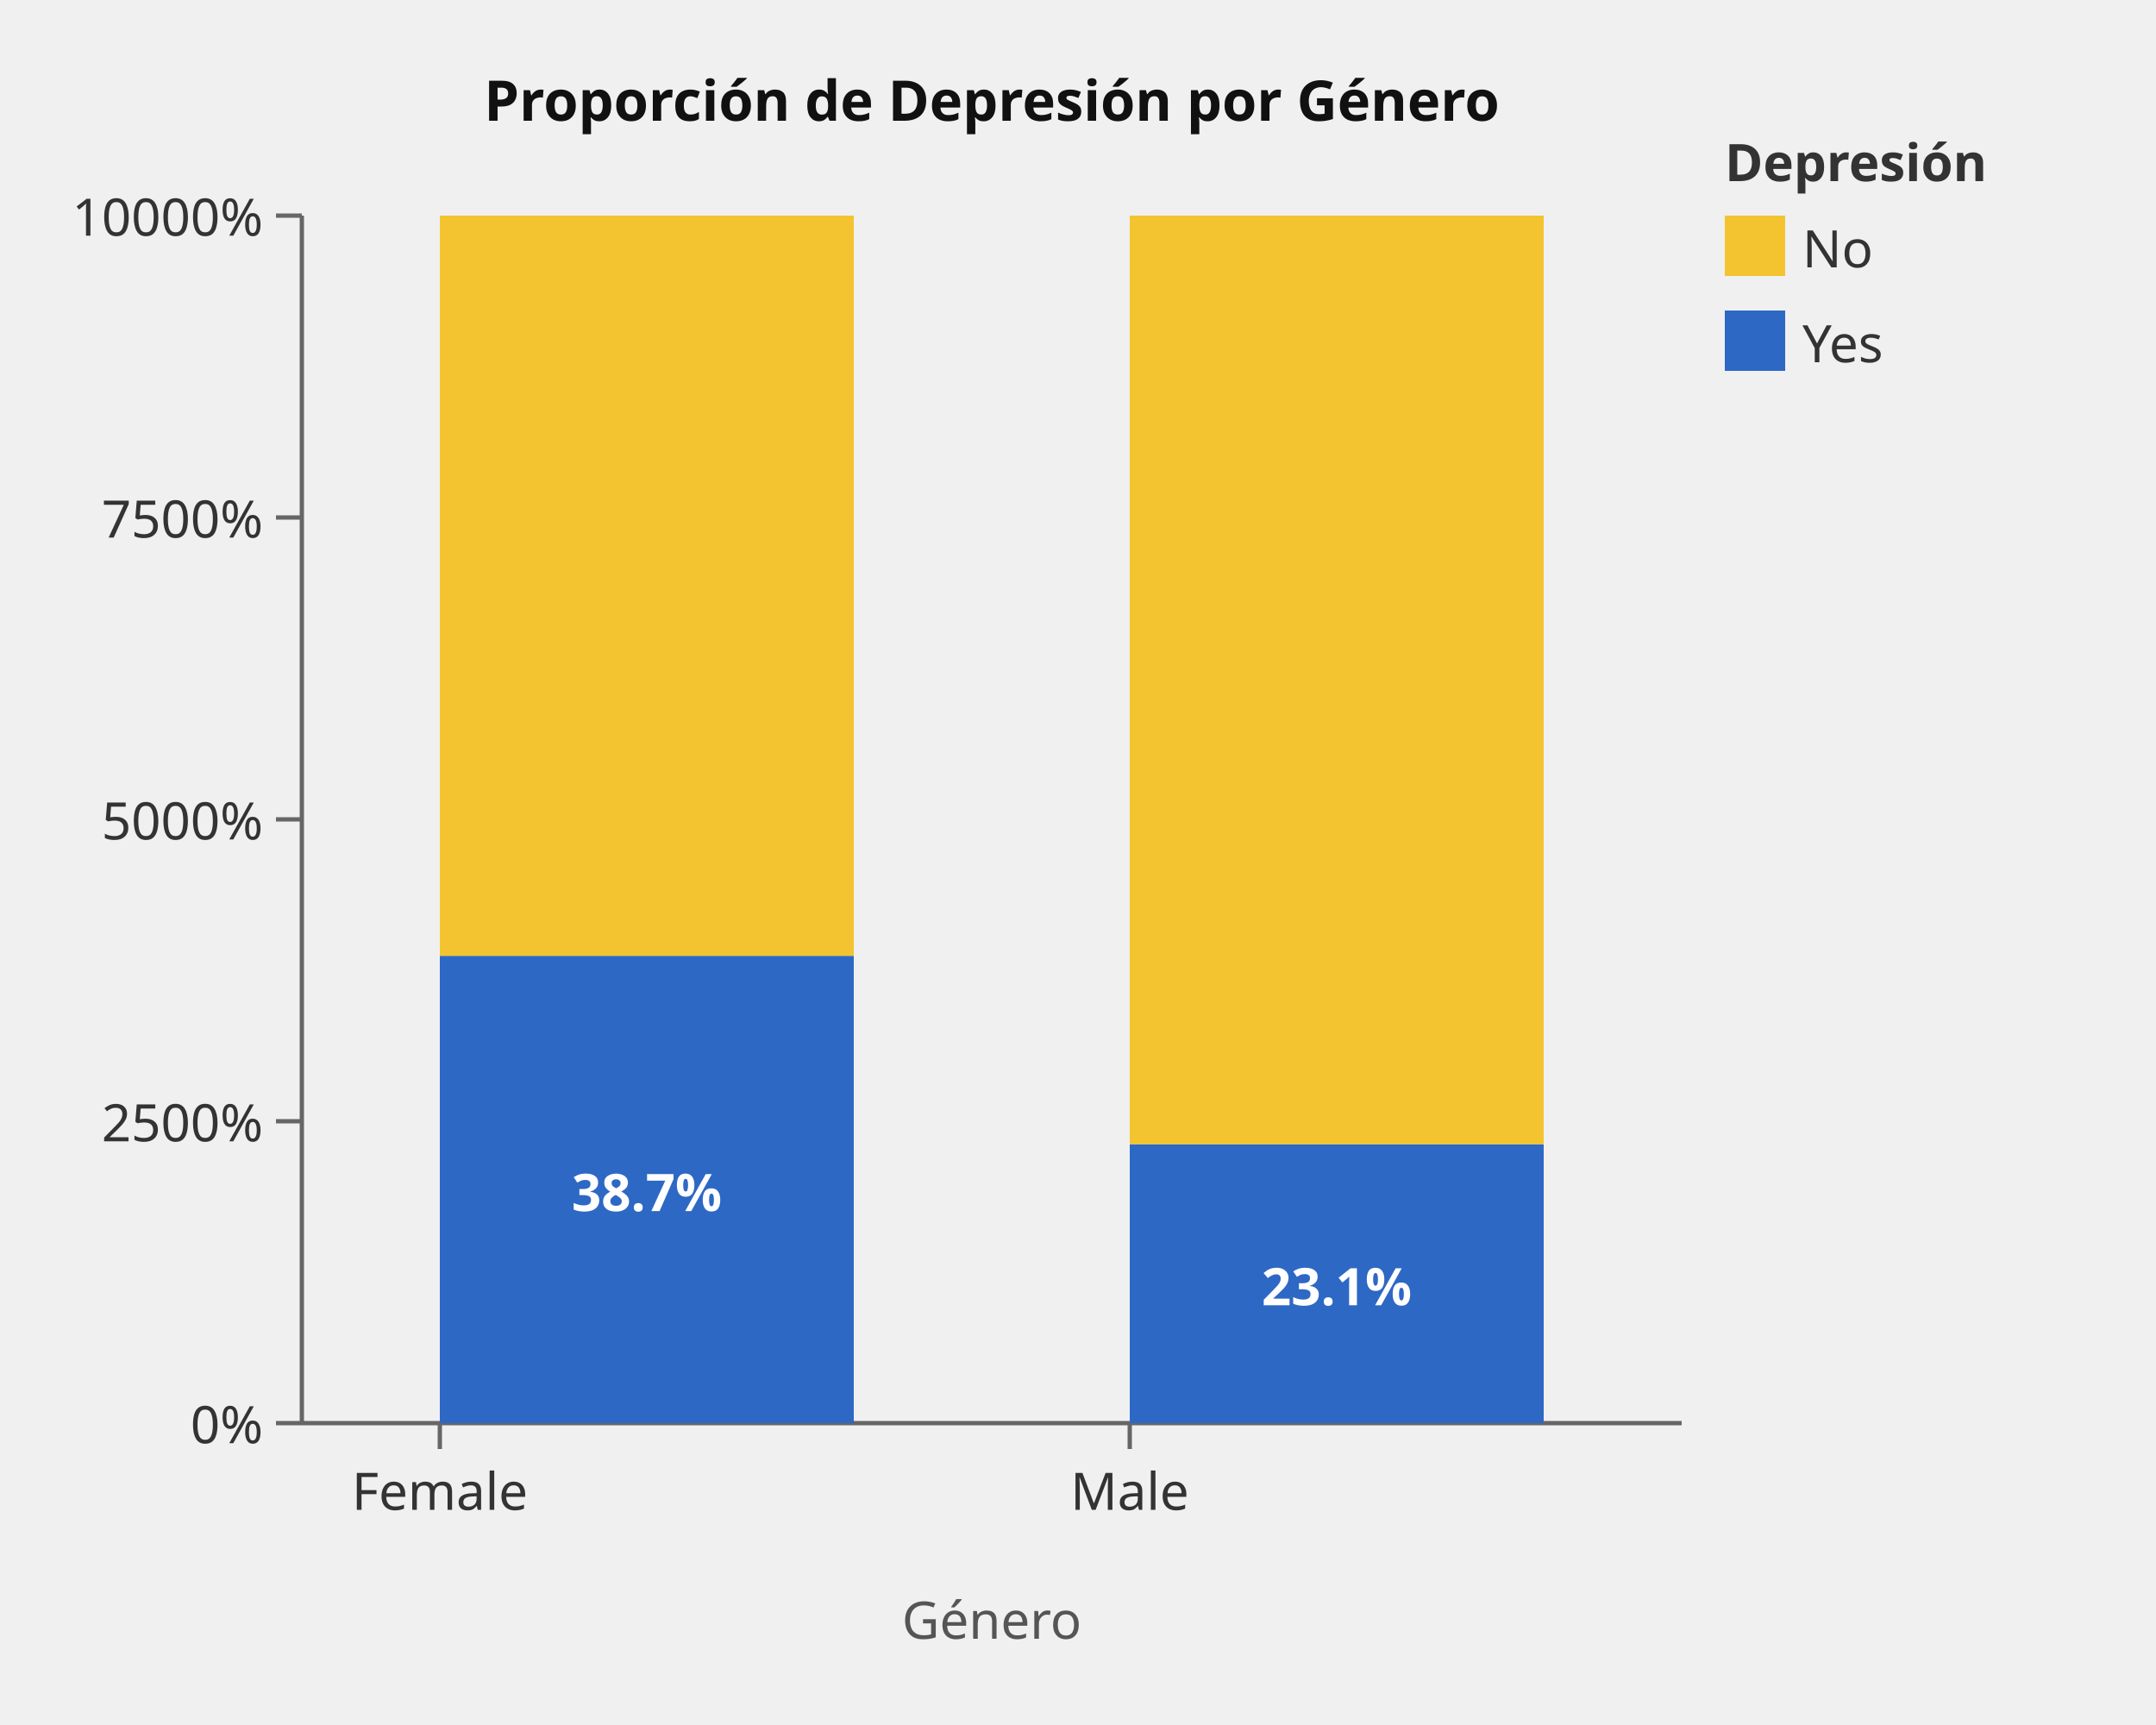
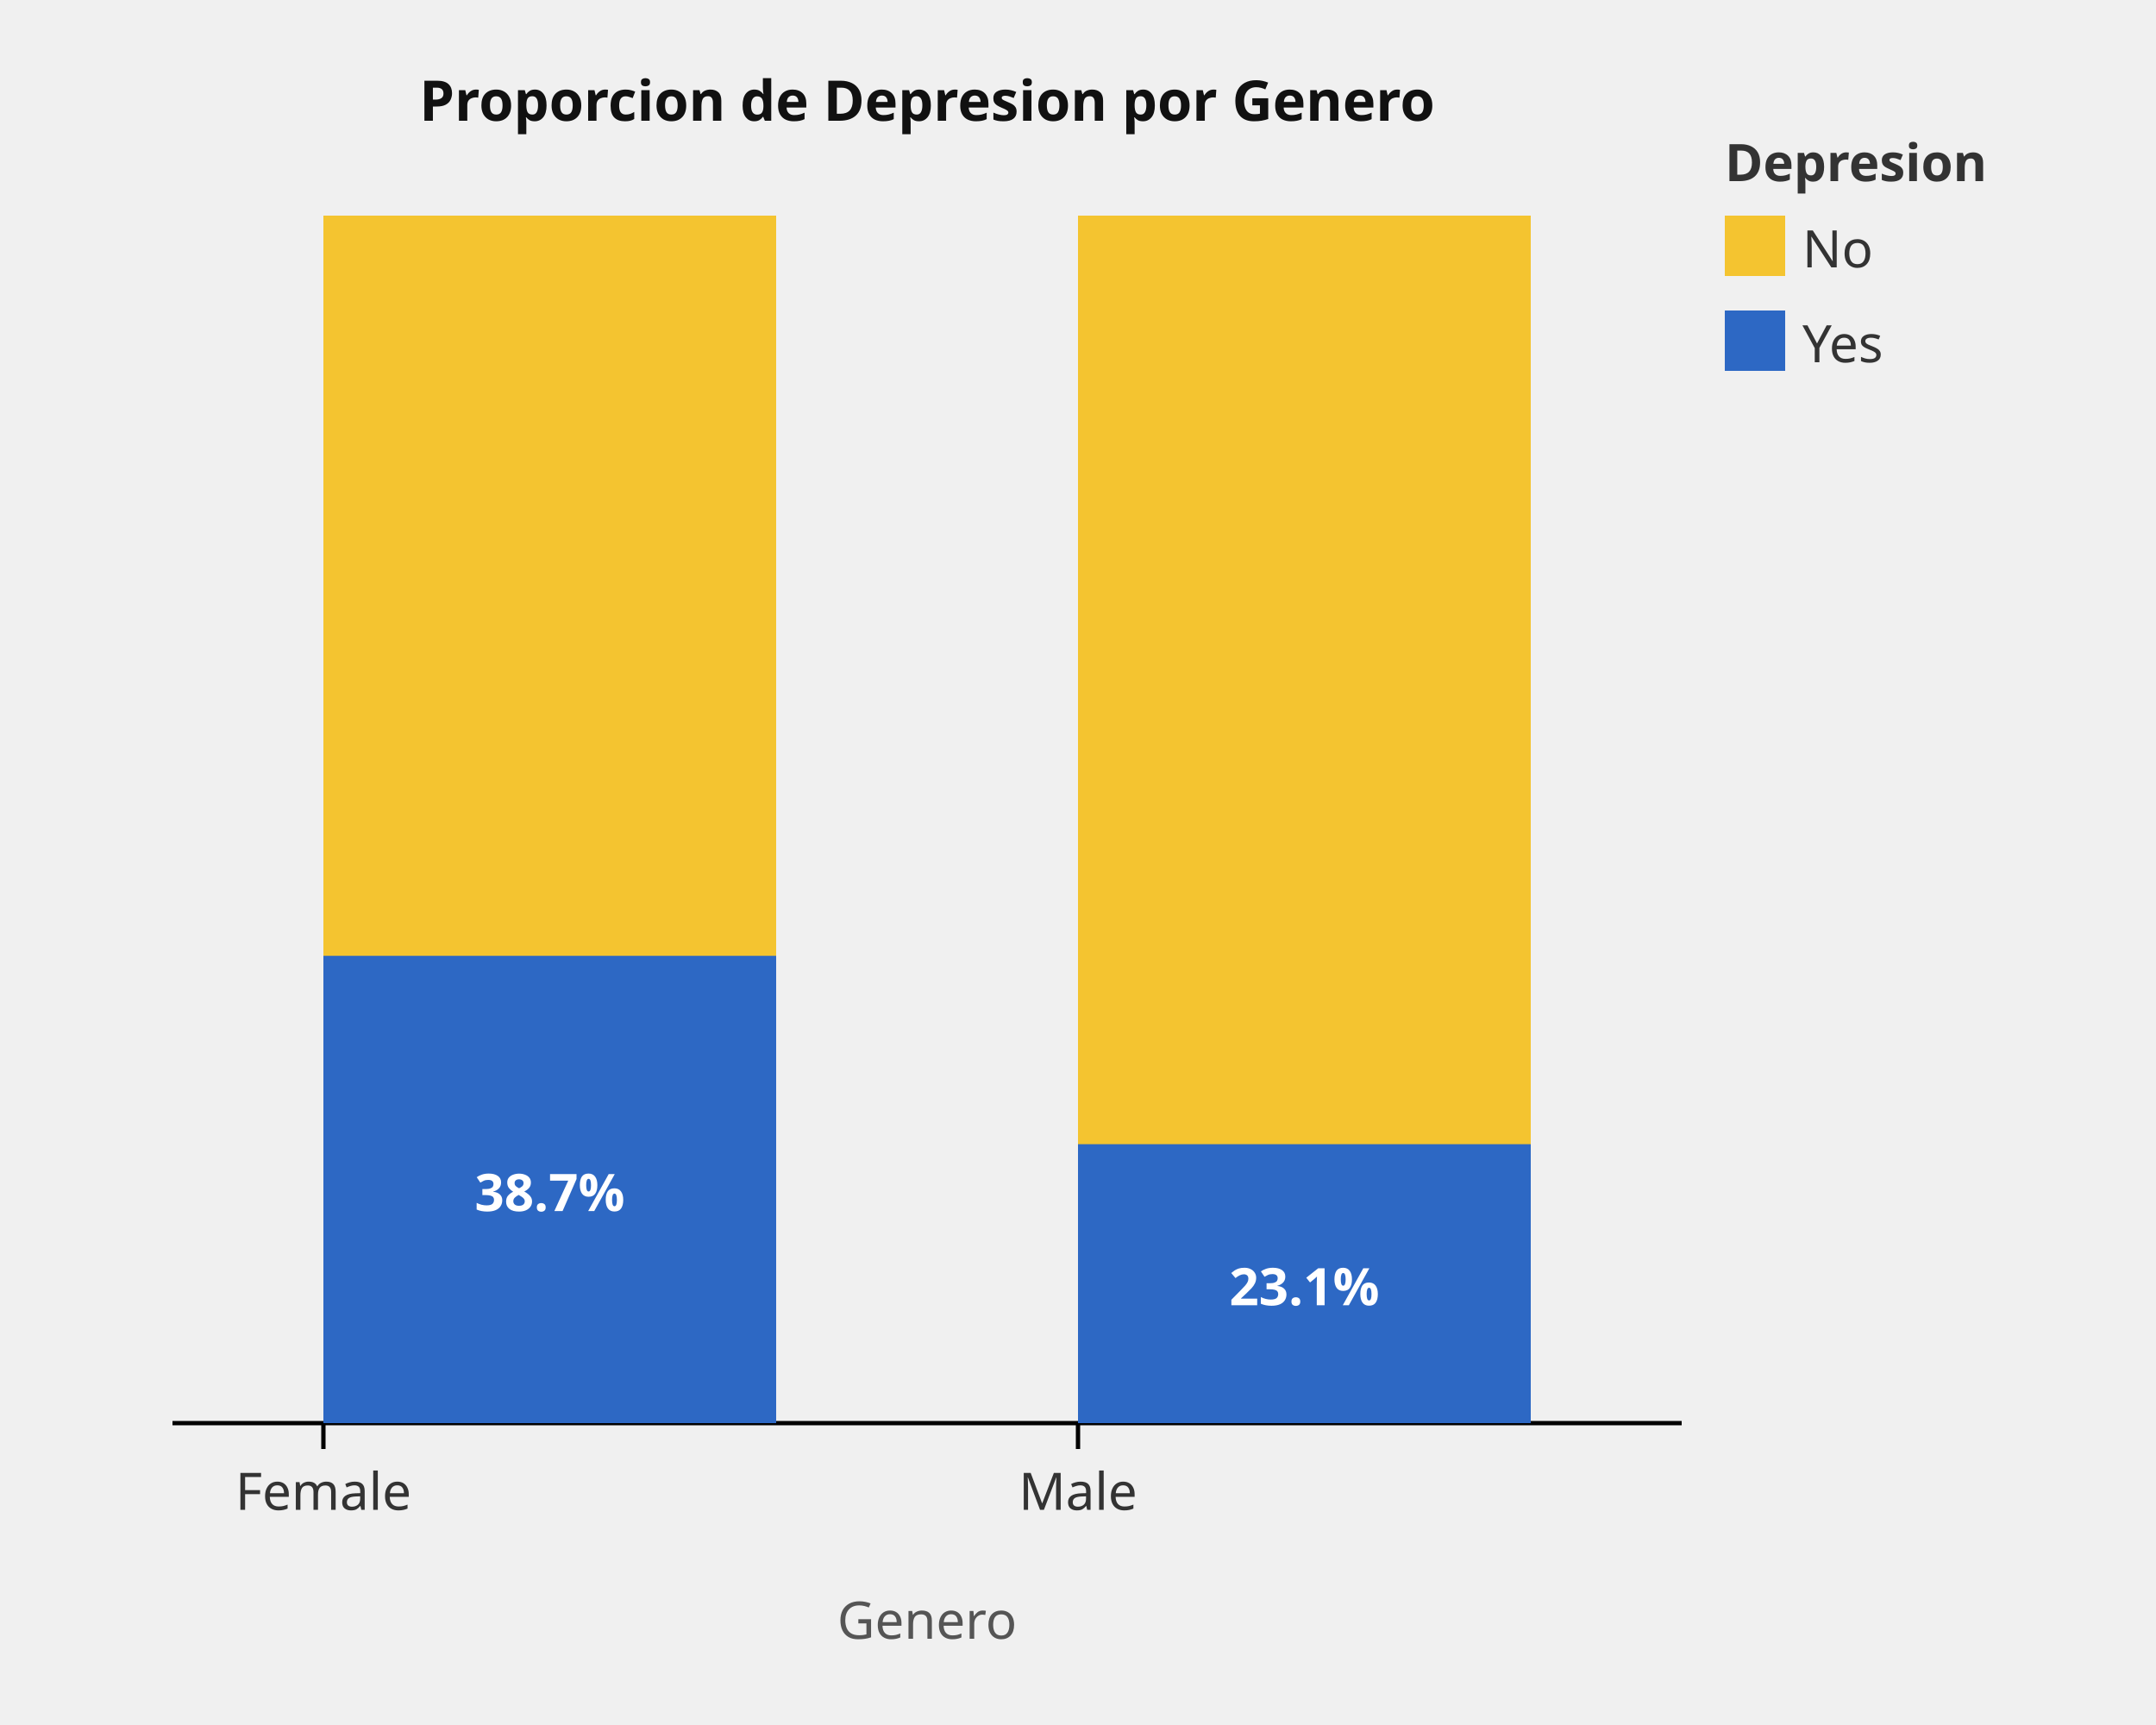
<svg xmlns="http://www.w3.org/2000/svg" width="500" height="400">
  <style>
    .tick-label  { font-family: sans-serif; font-size: 12px; fill: #333; }
-     .axis-line, .tick-line { stroke: #666; }
    .title       { font-family: sans-serif; font-size: 13px; font-weight: bold; fill: #111; }
    .axis-label  { font-family: sans-serif; font-size: 12px; fill: #555; }
    .legend-text { font-family: sans-serif; font-size: 12px; fill: #333; }
    .pct-label   { font-family: sans-serif; font-size: 12px; fill: white; font-weight: bold; }
  </style>
-   <g transform="translate(70,50)">
-     <text class="title" x="160.0" y="-22" text-anchor="middle">
-       Proporción de Depresión por Género
-     </text>
+   <g transform="translate(40,50)">
+     <text class="title" x="175.0" y="-22" text-anchor="middle">Proporcion de Depresion por Genero</text>
    <g transform="translate(0,280)">
      <g class="axis axis-bottom" transform="translate(0, 0)">
-         <line class="axis-line" x1="0" y1="0" x2="320" y2="0" stroke="currentColor" stroke-width="1" />
-         <g class="tick" transform="translate(32, 0)">
+         <line class="axis-line" x1="0" y1="0" x2="350" y2="0" stroke="currentColor" stroke-width="1" />
+         <g class="tick" transform="translate(35, 0)">
          <line class="tick-line" x1="0" y1="0" x2="0" y2="6" stroke="currentColor" stroke-width="1" />
          <text class="tick-label" x="0" y="9" text-anchor="middle" dominant-baseline="hanging" dy="0.15em">Female</text>
        </g>
-         <g class="tick" transform="translate(192, 0)">
+         <g class="tick" transform="translate(210, 0)">
          <line class="tick-line" x1="0" y1="0" x2="0" y2="6" stroke="currentColor" stroke-width="1" />
          <text class="tick-label" x="0" y="9" text-anchor="middle" dominant-baseline="hanging" dy="0.15em">Male</text>
        </g>
      </g>
    </g>
-     <g>
-       <g class="axis axis-left" transform="translate(0, 0)">
-         <line class="axis-line" x1="0" y1="280" x2="0" y2="0" stroke="currentColor" stroke-width="1" />
-         <g class="tick" transform="translate(0, 280)">
-           <line class="tick-line" x1="-6" y1="0" x2="0" y2="0" stroke="currentColor" stroke-width="1" />
-           <text class="tick-label" x="-9" y="0" text-anchor="end" dominant-baseline="central">0%</text>
-         </g>
-         <g class="tick" transform="translate(0, 210)">
-           <line class="tick-line" x1="-6" y1="0" x2="0" y2="0" stroke="currentColor" stroke-width="1" />
-           <text class="tick-label" x="-9" y="0" text-anchor="end" dominant-baseline="central">2500%</text>
-         </g>
-         <g class="tick" transform="translate(0, 140)">
-           <line class="tick-line" x1="-6" y1="0" x2="0" y2="0" stroke="currentColor" stroke-width="1" />
-           <text class="tick-label" x="-9" y="0" text-anchor="end" dominant-baseline="central">5000%</text>
-         </g>
-         <g class="tick" transform="translate(0, 70)">
-           <line class="tick-line" x1="-6" y1="0" x2="0" y2="0" stroke="currentColor" stroke-width="1" />
-           <text class="tick-label" x="-9" y="0" text-anchor="end" dominant-baseline="central">7500%</text>
-         </g>
-         <g class="tick" transform="translate(0, 0)">
-           <line class="tick-line" x1="-6" y1="0" x2="0" y2="0" stroke="currentColor" stroke-width="1" />
-           <text class="tick-label" x="-9" y="0" text-anchor="end" dominant-baseline="central">10000%</text>
-         </g>
-       </g>
-     </g>
-     <rect x="32.0" y="171.64" width="96.0" height="108.36" fill="#2D68C4" />
-     <text class="pct-label" text-anchor="middle" x="80.0" y="230.82">38.7%</text>
-     <rect x="32.0" y="0" width="96.0" height="171.64" fill="#F4C430" />
-     <rect x="192.0" y="215.32" width="96.0" height="64.68" fill="#2D68C4" />
-     <text class="pct-label" text-anchor="middle" x="240.0" y="252.66">23.1%</text>
-     <rect x="192.0" y="0" width="96.0" height="215.32" fill="#F4C430" />
-     <text class="axis-label" text-anchor="middle" x="160.0" y="330">Género</text>
-     <text class="axis-label" text-anchor="middle" transform="rotate(-90)" x="140.0" y="-52">Porcentaje</text>
-     <rect x="330" y="0" width="14" height="14" fill="#F4C430" />
-     <text class="legend-text" x="348" y="12">No</text>
-     <rect x="330" y="22" width="14" height="14" fill="#2D68C4" />
-     <text class="legend-text" x="348" y="34">Yes</text>
-     <text class="legend-text" x="330" y="-8" font-weight="bold">Depresión</text>
+     <rect x="35.0" y="0" width="105.0" height="280" fill="#F4C430" />
+     <rect x="35.0" y="171.64" width="105.0" height="108.36" fill="#2D68C4" />
+     <text class="pct-label" text-anchor="middle" x="87.5" y="230.82">38.7%</text>
+     <rect x="210.0" y="0" width="105.0" height="280" fill="#F4C430" />
+     <rect x="210.0" y="215.32" width="105.0" height="64.68" fill="#2D68C4" />
+     <text class="pct-label" text-anchor="middle" x="262.5" y="252.66">23.1%</text>
+     <text class="axis-label" text-anchor="middle" x="175.0" y="330">Genero</text>
+     <rect x="360" y="0" width="14" height="14" fill="#F4C430" />
+     <text class="legend-text" x="378" y="12">No</text>
+     <rect x="360" y="22" width="14" height="14" fill="#2D68C4" />
+     <text class="legend-text" x="378" y="34">Yes</text>
+     <text class="legend-text" x="360" y="-8" font-weight="bold">Depresion</text>
  </g>
</svg>
